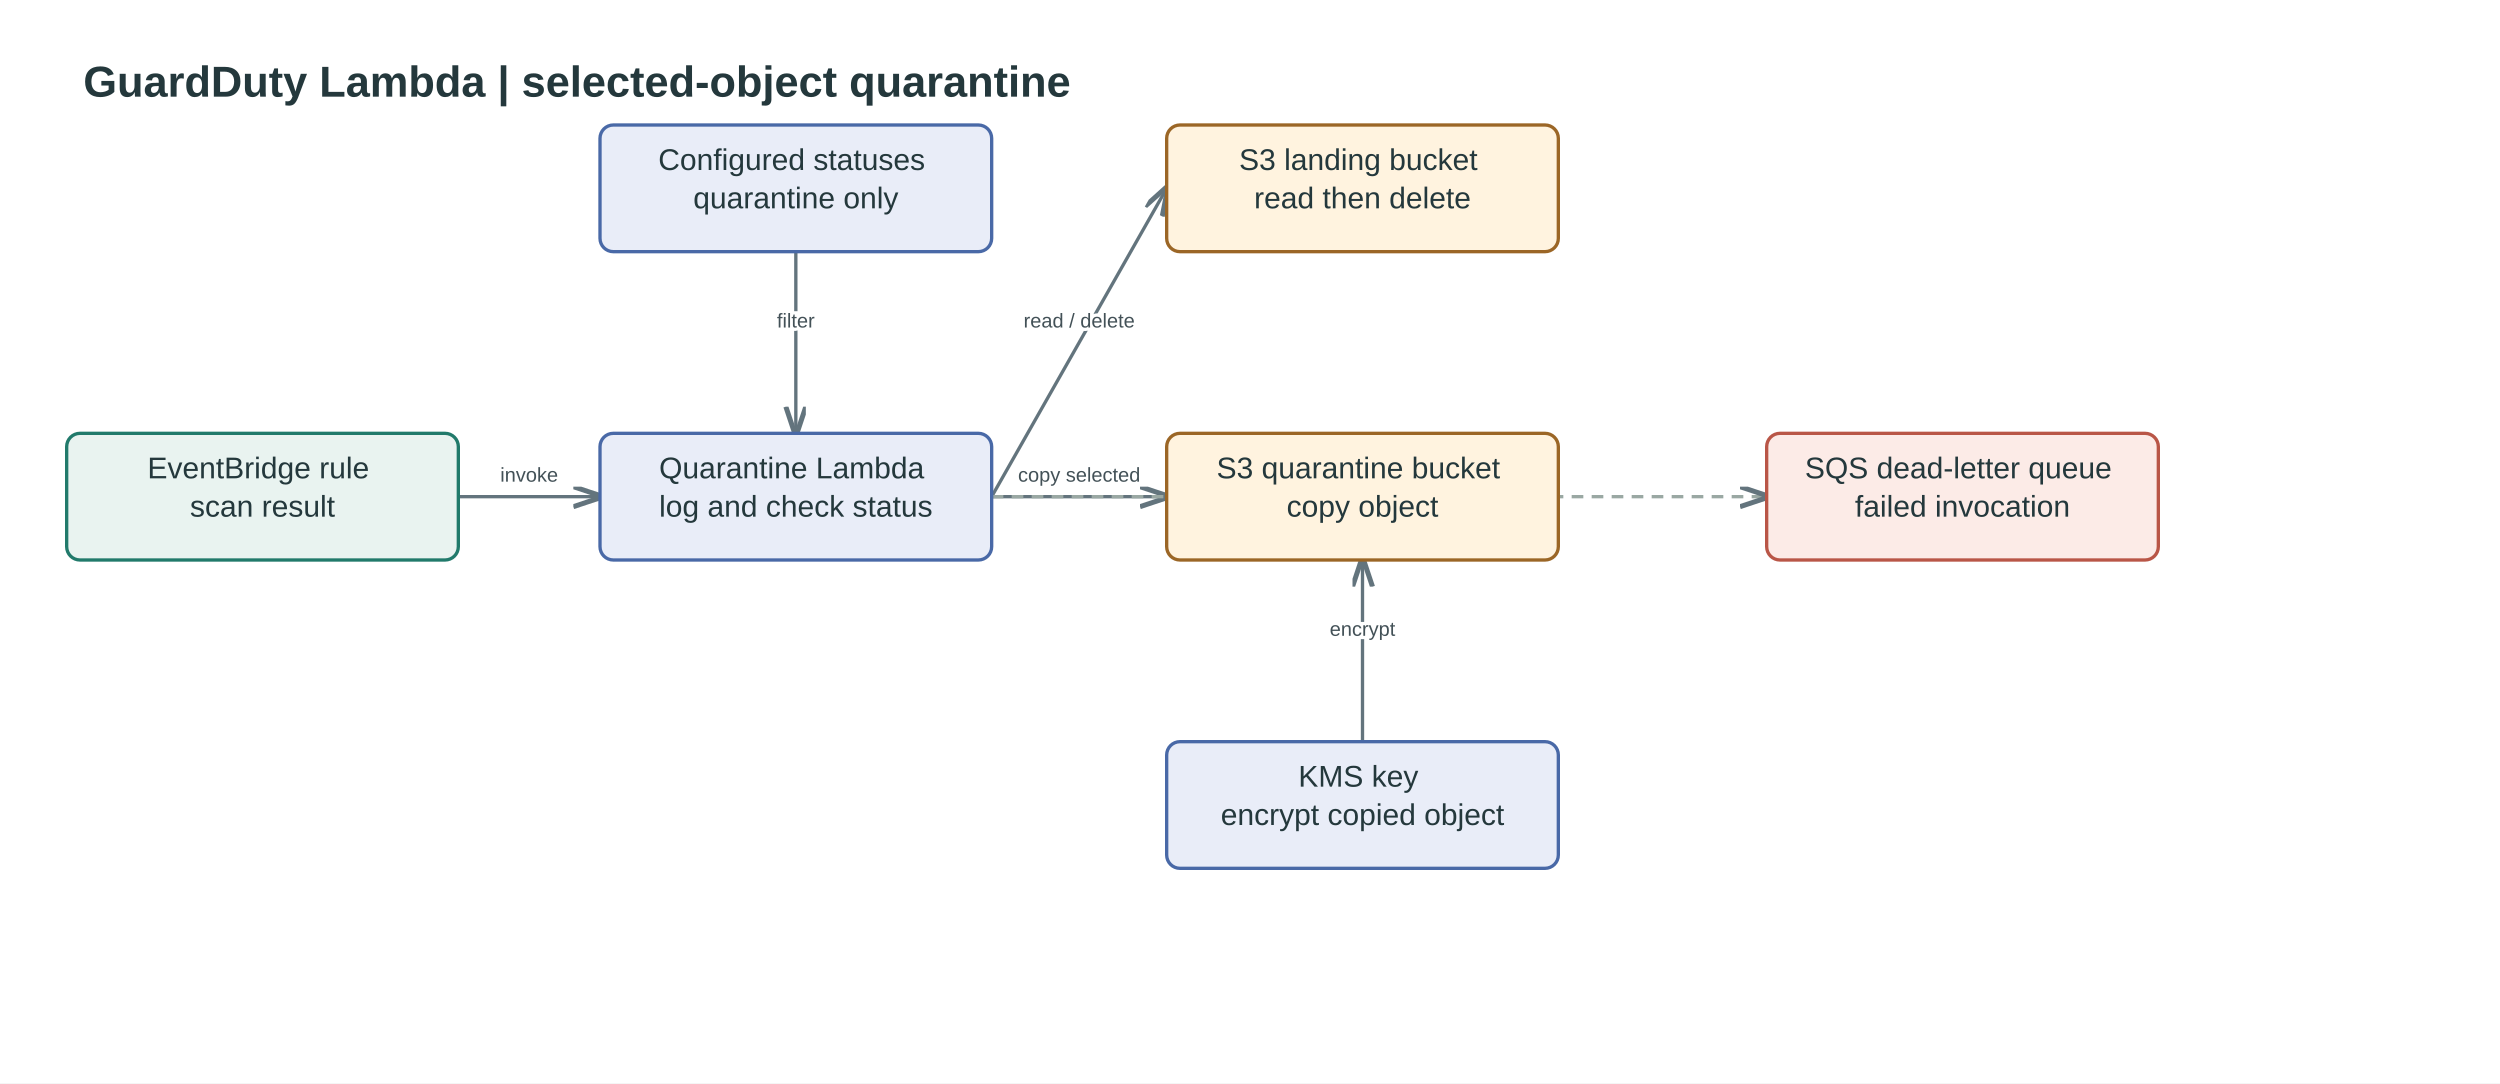
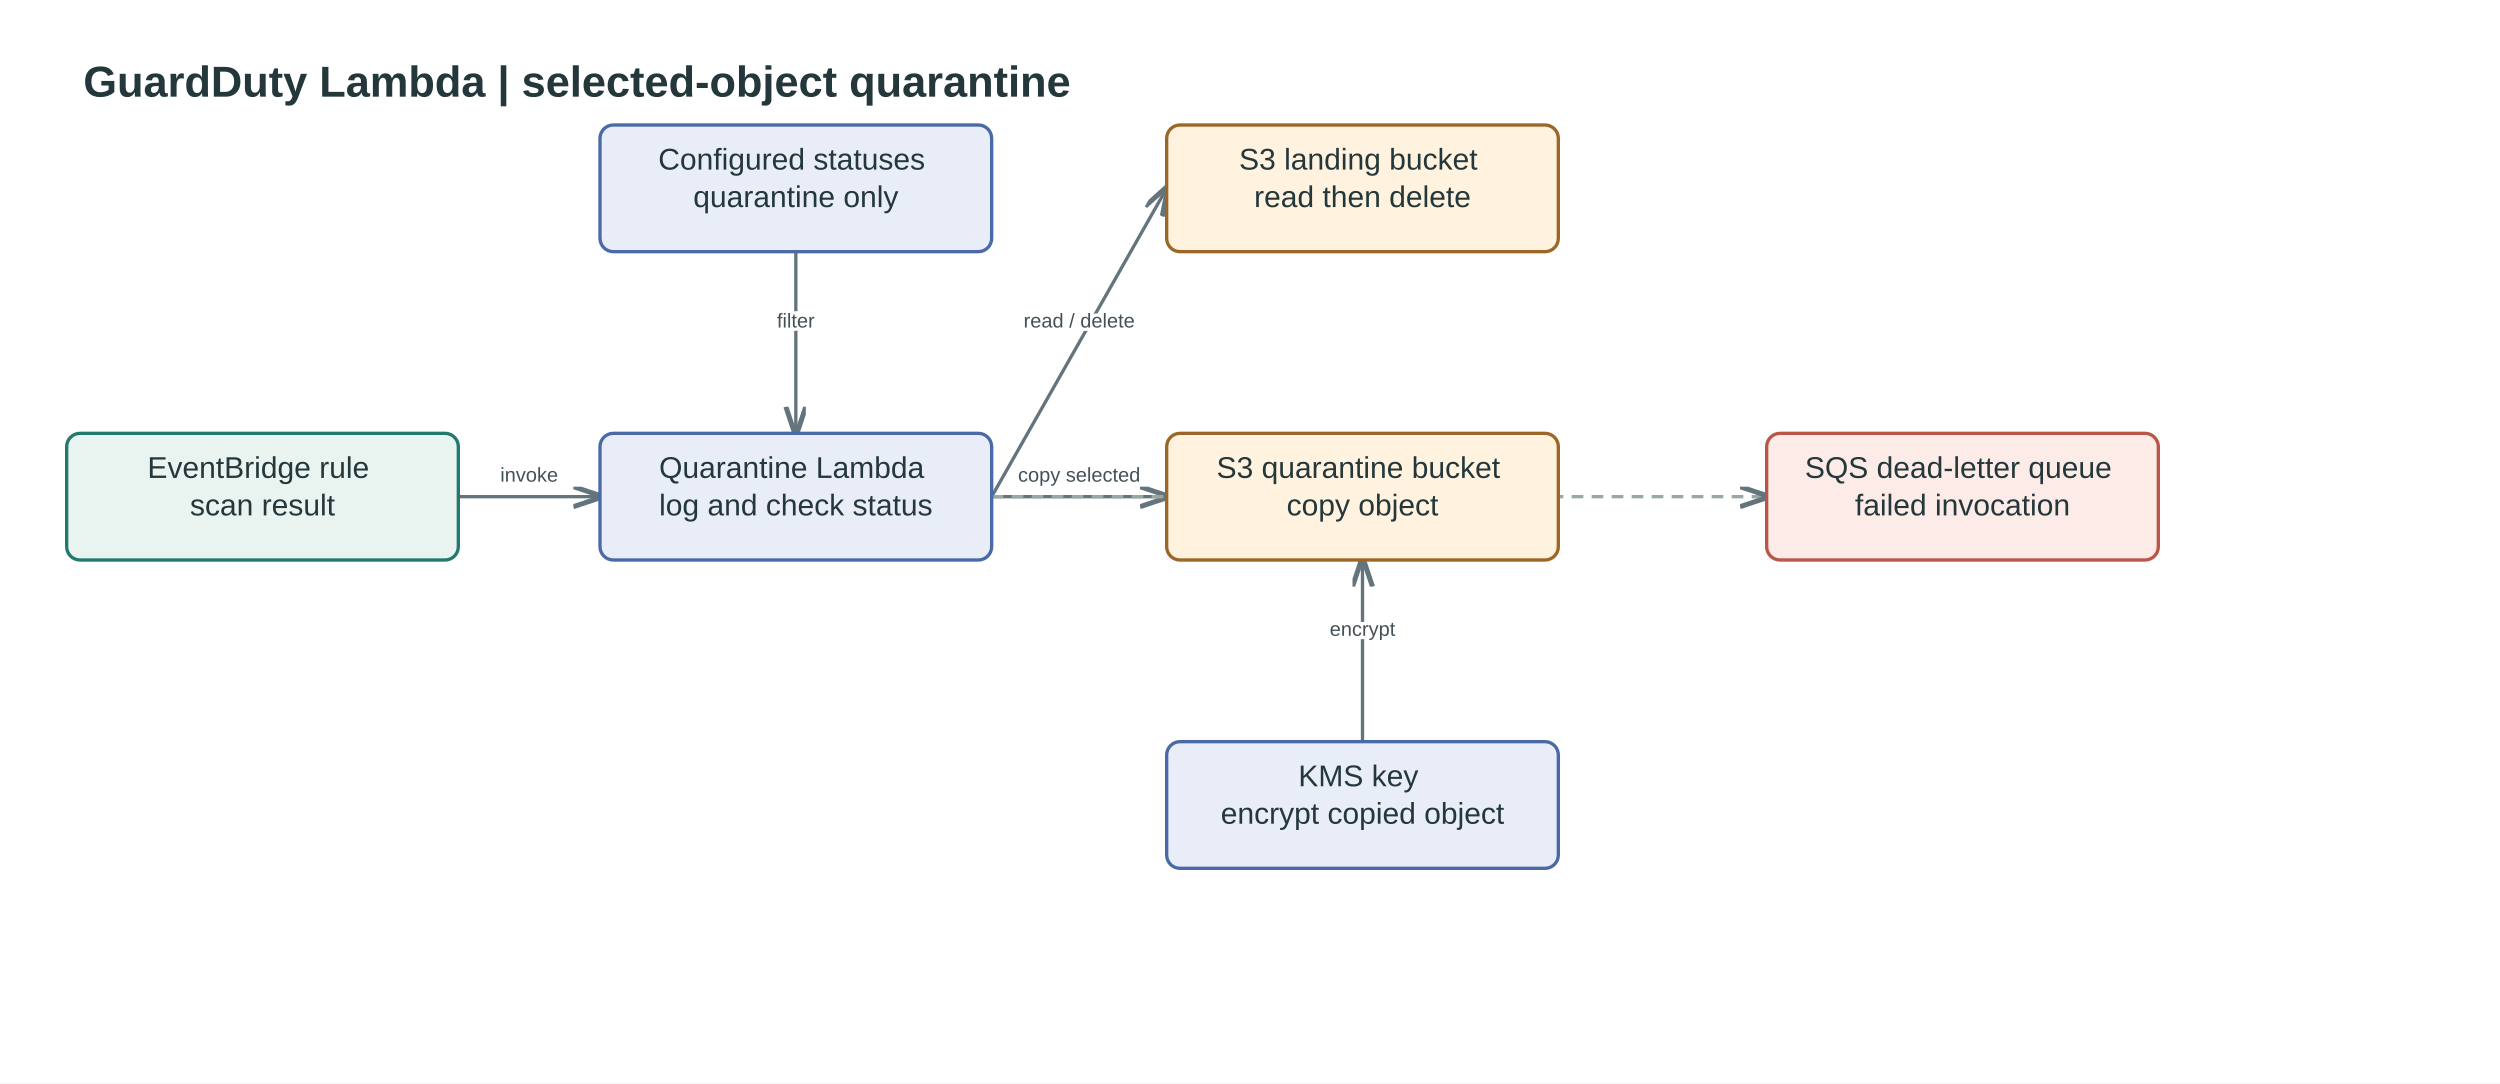
<svg xmlns="http://www.w3.org/2000/svg" width="1500" height="650" viewBox="0 0 1500 650">
  <defs>
    <marker id="arrow" markerWidth="10" markerHeight="10" refX="8" refY="3" orient="auto">
      <path d="M 0 0 L 9 3 L 0 6" fill="none" stroke="#63747d" stroke-width="1.5" />
    </marker>
  </defs>
  <rect width="100%" height="100%" fill="#ffffff" />
  <text x="50" y="58" font-family="Arial, sans-serif" font-size="26" font-weight="bold" fill="#24383c">GuardDuty Lambda | selected-object quarantine</text>
  <path d="M 275 298 L 360 298" stroke="#63747d" stroke-width="2" fill="none" marker-end="url(#arrow)" />
  <text x="317.5" y="289" text-anchor="middle" fill="#435157" font-family="Arial, sans-serif" font-size="12" paint-order="stroke" stroke="white" stroke-width="4">invoke</text>
  <path d="M 477.5 151 L 477.5 260" stroke="#63747d" stroke-width="2" fill="none" marker-end="url(#arrow)" />
  <text x="477.5" y="196.5" text-anchor="middle" fill="#435157" font-family="Arial, sans-serif" font-size="12" paint-order="stroke" stroke="white" stroke-width="4">filter</text>
  <path d="M 595 298 L 700 113" stroke="#63747d" stroke-width="2" fill="none" marker-end="url(#arrow)" />
  <text x="647.5" y="196.5" text-anchor="middle" fill="#435157" font-family="Arial, sans-serif" font-size="12" paint-order="stroke" stroke="white" stroke-width="4">read / delete</text>
  <path d="M 595 298 L 700 298" stroke="#63747d" stroke-width="2" fill="none" marker-end="url(#arrow)" />
  <text x="647.5" y="289" text-anchor="middle" fill="#435157" font-family="Arial, sans-serif" font-size="12" paint-order="stroke" stroke="white" stroke-width="4">copy selected</text>
  <path d="M 817.5 445 L 817.5 336" stroke="#63747d" stroke-width="2" fill="none" marker-end="url(#arrow)" />
  <text x="817.5" y="381.5" text-anchor="middle" fill="#435157" font-family="Arial, sans-serif" font-size="12" paint-order="stroke" stroke="white" stroke-width="4">encrypt</text>
  <path d="M 595 298 L 1060 298" stroke="#9aa8a3" stroke-width="2" stroke-dasharray="7 5" fill="none" marker-end="url(#arrow)" />
  <text x="827.5" y="289" text-anchor="middle" fill="#435157" font-family="Arial, sans-serif" font-size="12" paint-order="stroke" stroke="white" stroke-width="4">on failure</text>
  <rect x="40" y="260" width="235" height="76" rx="8" fill="#e9f3f0" stroke="#217a6b" stroke-width="2" />
-   <text x="157.5" y="287" text-anchor="middle" fill="#24383c" font-family="Arial, sans-serif" font-size="18">
+   <text x="157.5" y="286.75" text-anchor="middle" fill="#24383c" font-family="Arial, sans-serif" font-size="18">
    <tspan x="157.5" dy="0">EventBridge rule</tspan>
-     <tspan x="157.5" dy="23">scan result</tspan>
+     <tspan x="157.5" dy="22.5">scan result</tspan>
  </text>
  <rect x="360" y="75" width="235" height="76" rx="8" fill="#e9edf8" stroke="#4969a7" stroke-width="2" />
-   <text x="477.5" y="102" text-anchor="middle" fill="#24383c" font-family="Arial, sans-serif" font-size="18">
+   <text x="477.5" y="101.75" text-anchor="middle" fill="#24383c" font-family="Arial, sans-serif" font-size="18">
    <tspan x="477.5" dy="0">Configured statuses</tspan>
-     <tspan x="477.5" dy="23">quarantine only</tspan>
+     <tspan x="477.5" dy="22.5">quarantine only</tspan>
  </text>
  <rect x="360" y="260" width="235" height="76" rx="8" fill="#e9edf8" stroke="#4969a7" stroke-width="2" />
-   <text x="477.5" y="287" text-anchor="middle" fill="#24383c" font-family="Arial, sans-serif" font-size="18">
+   <text x="477.5" y="286.75" text-anchor="middle" fill="#24383c" font-family="Arial, sans-serif" font-size="18">
    <tspan x="477.5" dy="0">Quarantine Lambda</tspan>
-     <tspan x="477.5" dy="23">log and check status</tspan>
+     <tspan x="477.5" dy="22.5">log and check status</tspan>
  </text>
  <rect x="700" y="75" width="235" height="76" rx="8" fill="#fff3df" stroke="#9b6626" stroke-width="2" />
-   <text x="817.5" y="102" text-anchor="middle" fill="#24383c" font-family="Arial, sans-serif" font-size="18">
+   <text x="817.5" y="101.75" text-anchor="middle" fill="#24383c" font-family="Arial, sans-serif" font-size="18">
    <tspan x="817.5" dy="0">S3 landing bucket</tspan>
-     <tspan x="817.5" dy="23">read then delete</tspan>
+     <tspan x="817.5" dy="22.5">read then delete</tspan>
  </text>
  <rect x="700" y="260" width="235" height="76" rx="8" fill="#fff3df" stroke="#9b6626" stroke-width="2" />
-   <text x="817.5" y="287" text-anchor="middle" fill="#24383c" font-family="Arial, sans-serif" font-size="18">
+   <text x="817.5" y="286.75" text-anchor="middle" fill="#24383c" font-family="Arial, sans-serif" font-size="18">
    <tspan x="817.5" dy="0">S3 quarantine bucket</tspan>
-     <tspan x="817.5" dy="23">copy object</tspan>
+     <tspan x="817.5" dy="22.5">copy object</tspan>
  </text>
  <rect x="700" y="445" width="235" height="76" rx="8" fill="#e9edf8" stroke="#4969a7" stroke-width="2" />
-   <text x="817.5" y="472" text-anchor="middle" fill="#24383c" font-family="Arial, sans-serif" font-size="18">
+   <text x="817.5" y="471.75" text-anchor="middle" fill="#24383c" font-family="Arial, sans-serif" font-size="18">
    <tspan x="817.5" dy="0">KMS key</tspan>
-     <tspan x="817.5" dy="23">encrypt copied object</tspan>
+     <tspan x="817.5" dy="22.5">encrypt copied object</tspan>
  </text>
  <rect x="1060" y="260" width="235" height="76" rx="8" fill="#fcebe7" stroke="#b95647" stroke-width="2" />
-   <text x="1177.5" y="287" text-anchor="middle" fill="#24383c" font-family="Arial, sans-serif" font-size="18">
+   <text x="1177.5" y="286.75" text-anchor="middle" fill="#24383c" font-family="Arial, sans-serif" font-size="18">
    <tspan x="1177.5" dy="0">SQS dead-letter queue</tspan>
-     <tspan x="1177.5" dy="23">failed invocation</tspan>
+     <tspan x="1177.5" dy="22.5">failed invocation</tspan>
  </text>
</svg>
